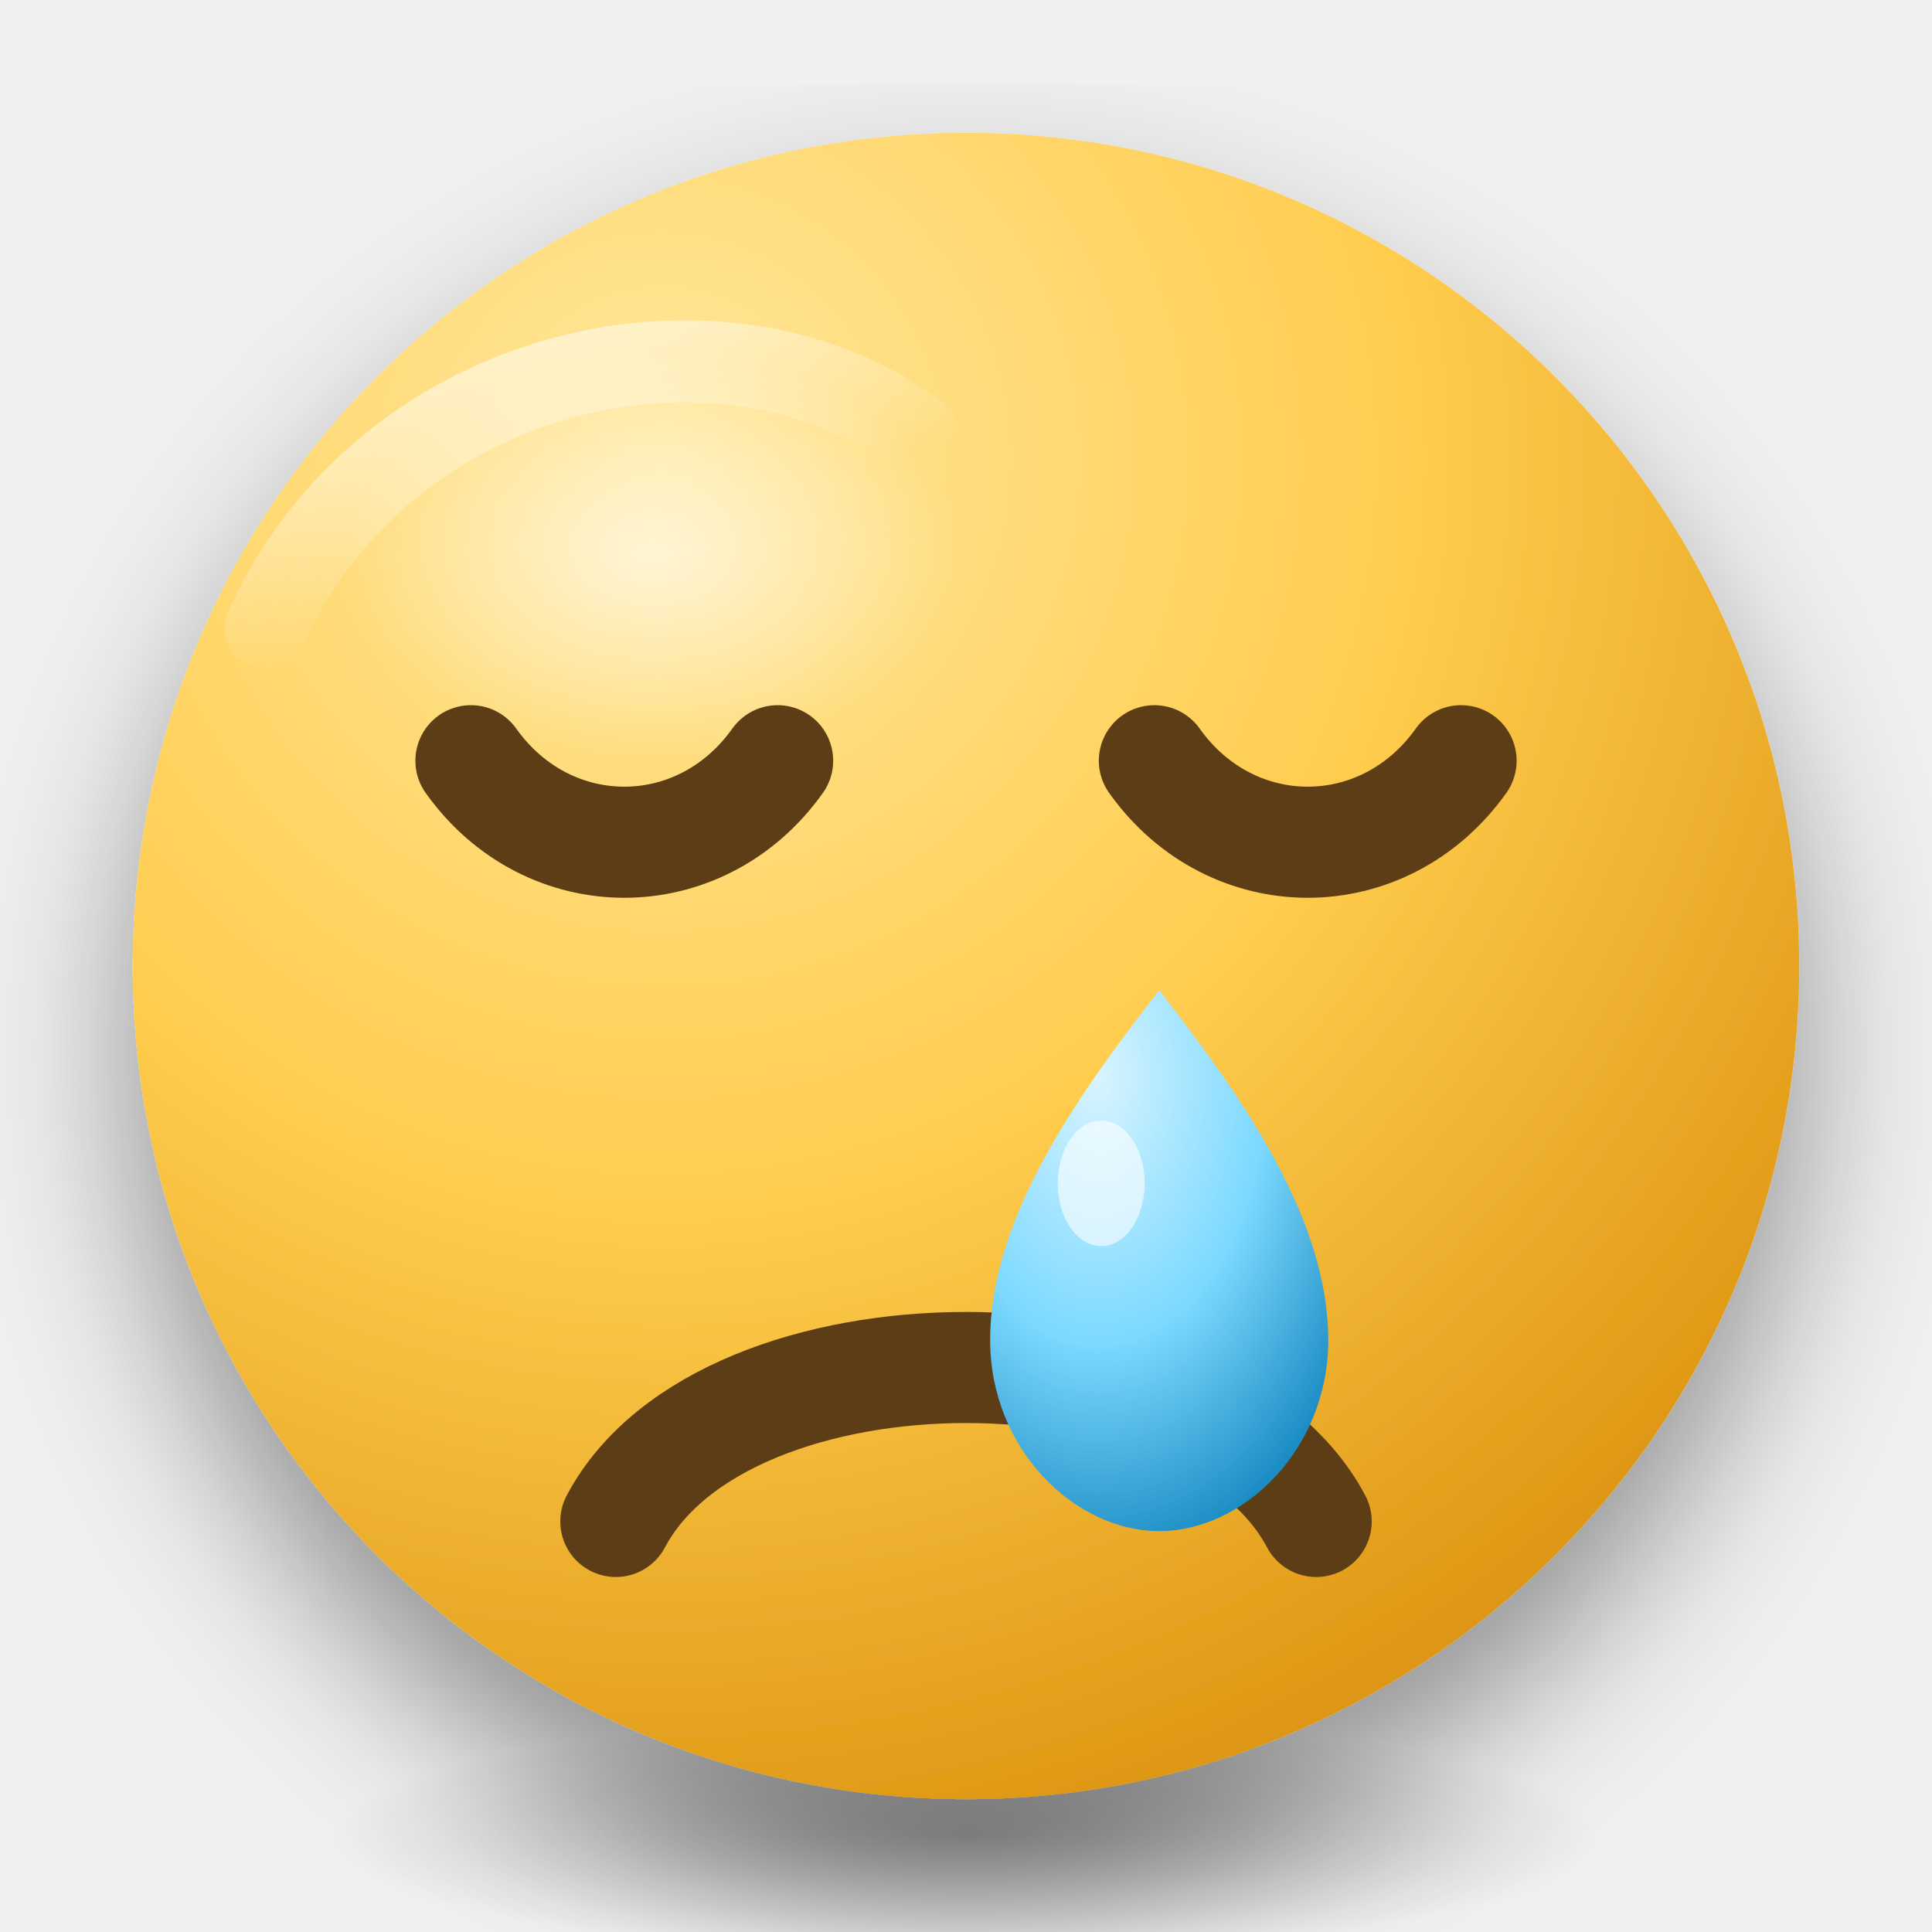
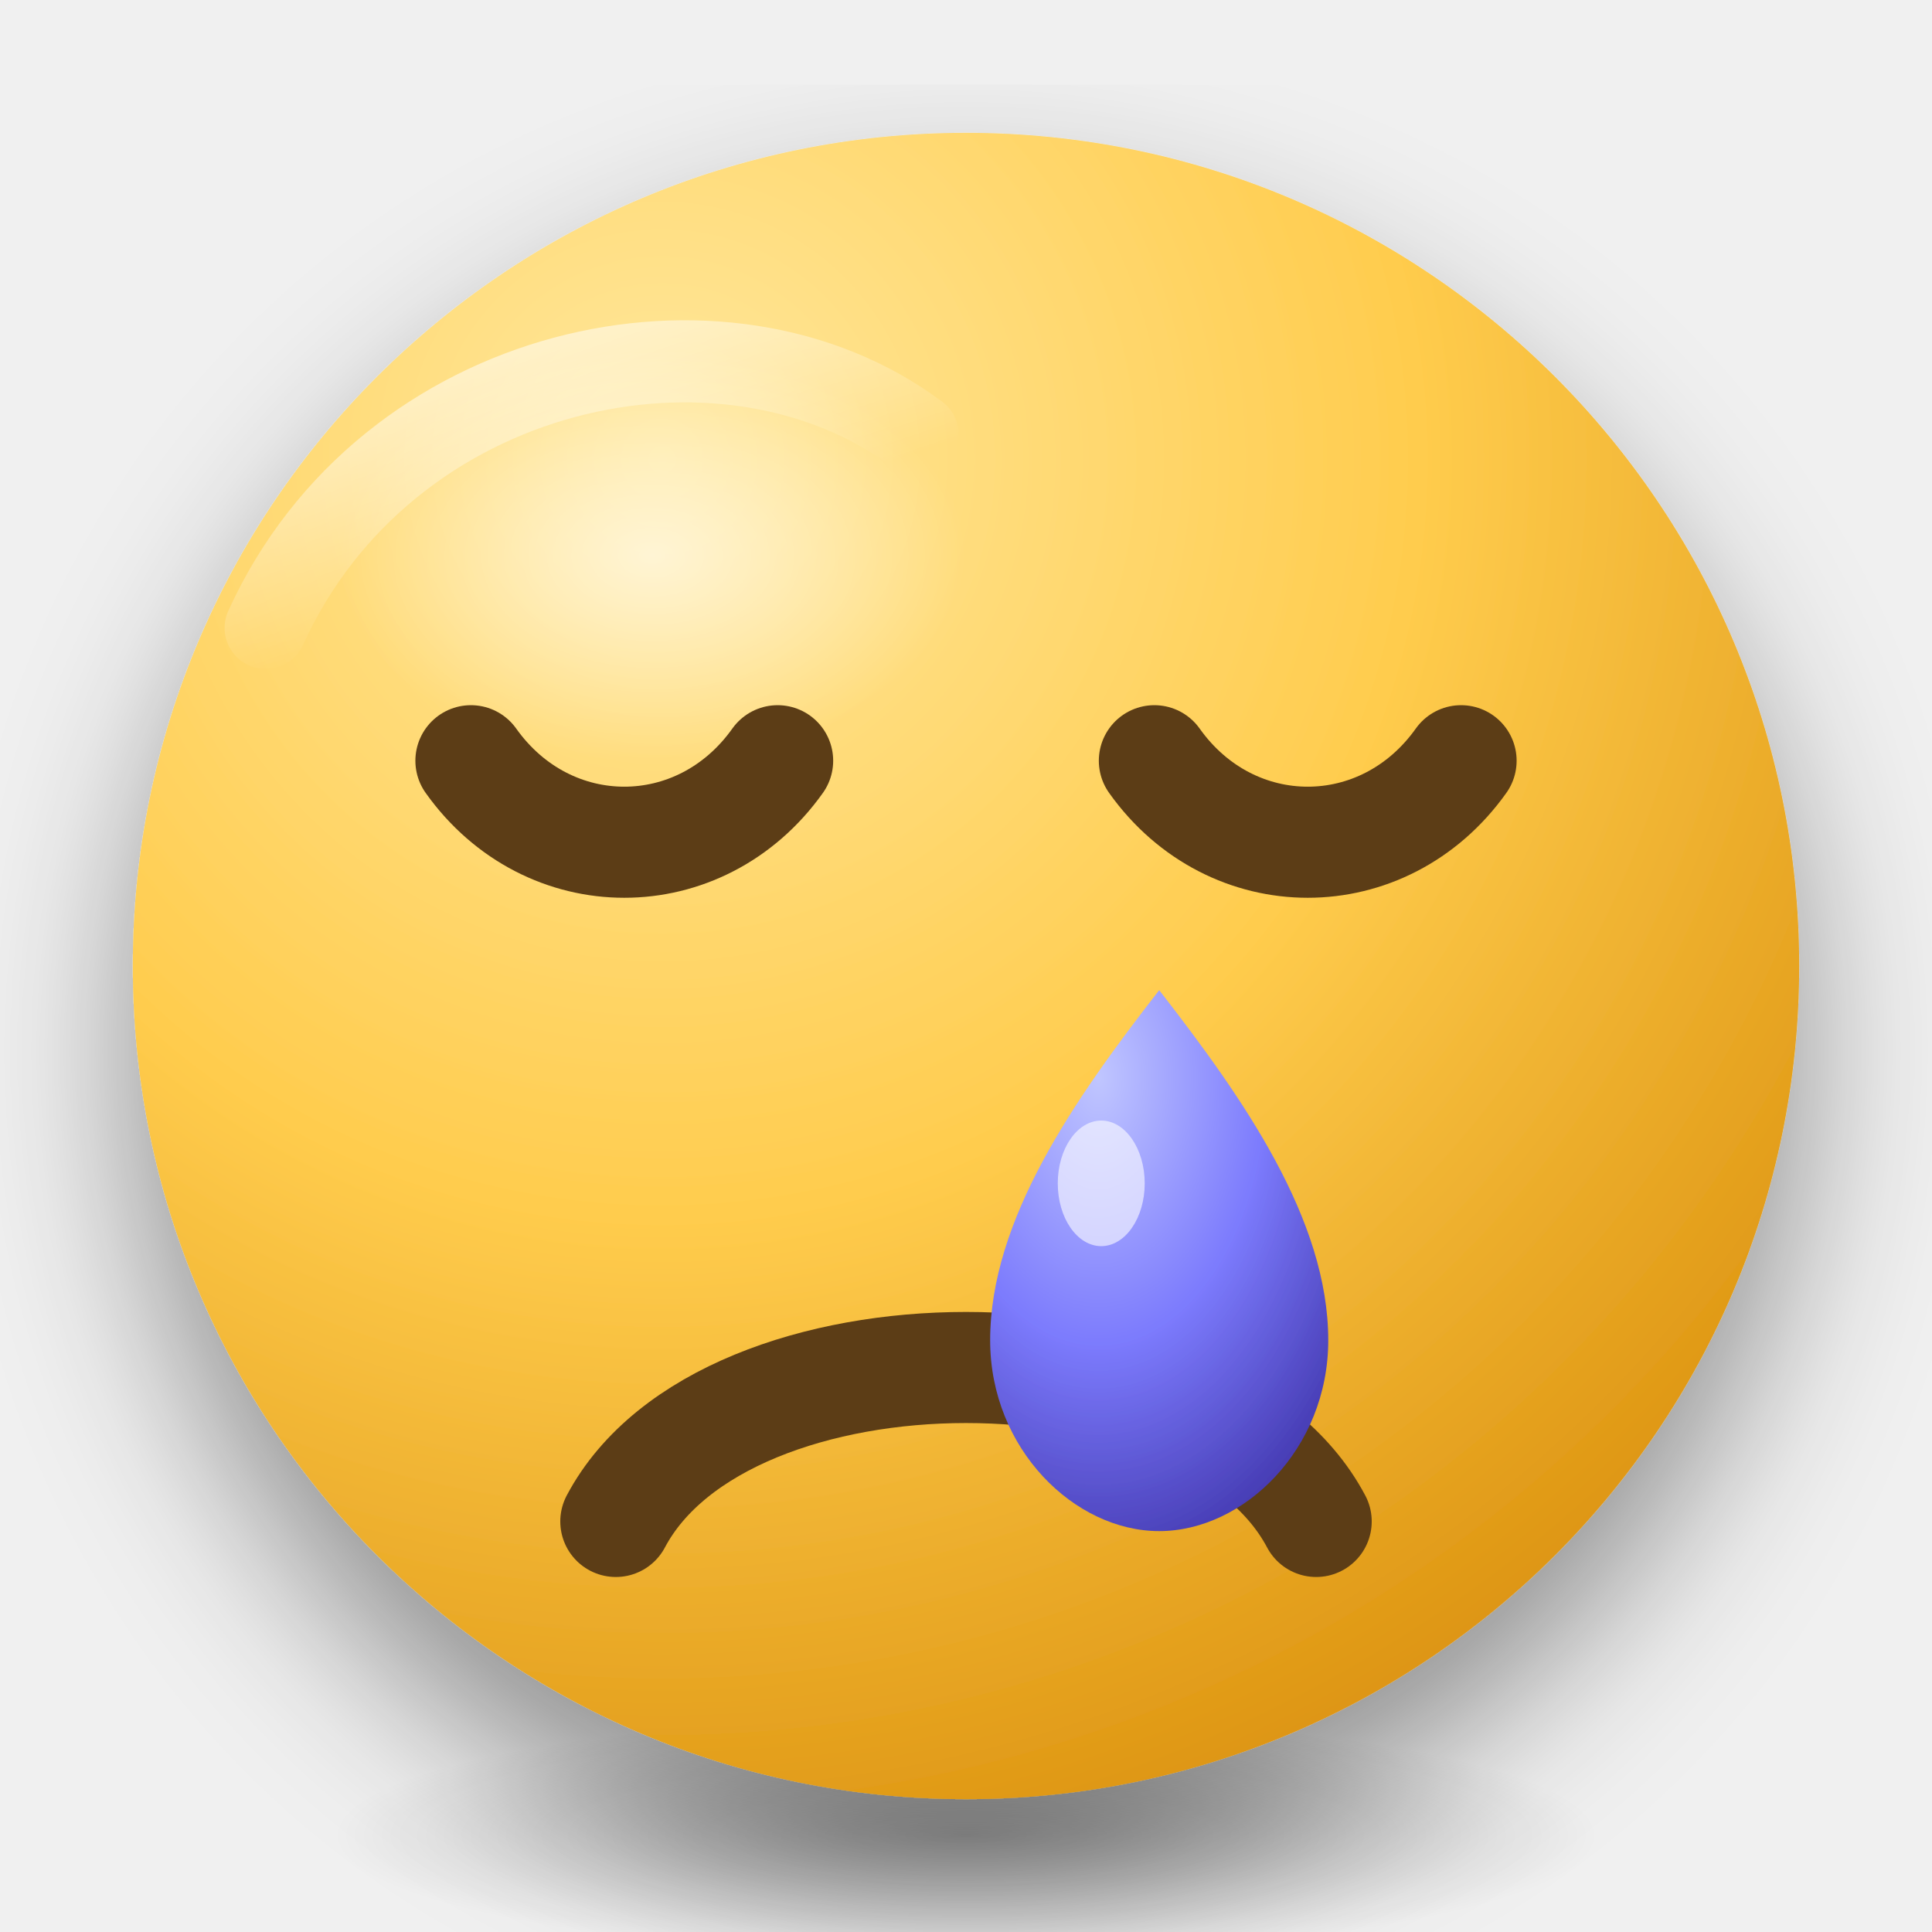
<svg xmlns="http://www.w3.org/2000/svg" viewBox="0 0 80 80">
  <defs>
    <radialGradient id="itdf-skin" cx="32%" cy="22%" r="85%">
      <stop offset="0%" stop-color="#ffe4b3" />
      <stop offset="50%" stop-color="#ffcf87" />
      <stop offset="100%" stop-color="#cf8f3e" />
    </radialGradient>
    <radialGradient id="itdf-cuff" cx="32%" cy="20%" r="90%">
      <stop offset="0%" stop-color="#f6c988" />
      <stop offset="55%" stop-color="#e0a655" />
      <stop offset="100%" stop-color="#9c6423" />
    </radialGradient>
-     <radialGradient id="itdf-heart" cx="32%" cy="20%" r="90%">
+     <linearGradient id="itdf-heart-r" x1="20%" y1="0%" x2="88%" y2="95%">
      <stop offset="0%" stop-color="#ff9fb0" />
-       <stop offset="42%" stop-color="#ef4a63" />
+       <stop offset="45%" stop-color="#ef4a63" />
      <stop offset="100%" stop-color="#a91733" />
-     </radialGradient>
+     </linearGradient>
+     <linearGradient id="itdf-heart-l" x1="75%" y1="5%" x2="10%" y2="95%">
+       <stop offset="0%" stop-color="#f2748c" />
+       <stop offset="50%" stop-color="#c72e4c" />
+       <stop offset="100%" stop-color="#7a0f28" />
+     </linearGradient>
    <radialGradient id="itdf-face" cx="32%" cy="20%" r="90%">
      <stop offset="0%" stop-color="#ffe89e" />
      <stop offset="50%" stop-color="#ffcc4d" />
      <stop offset="100%" stop-color="#d98e0a" />
    </radialGradient>
    <radialGradient id="itdf-tear" cx="32%" cy="16%" r="90%">
-       <stop offset="0%" stop-color="#d8f4ff" />
-       <stop offset="55%" stop-color="#7cd9ff" />
-       <stop offset="100%" stop-color="#1c8dc4" />
+       <stop offset="0%" stop-color="#c0c6ff" />
+       <stop offset="55%" stop-color="#7c7bfd" />
+       <stop offset="100%" stop-color="#483eb6" />
    </radialGradient>
    <radialGradient id="itdf-hl" cx="50%" cy="50%" r="50%">
      <stop offset="0%" stop-color="#ffffff" stop-opacity="0.6" />
      <stop offset="100%" stop-color="#ffffff" stop-opacity="0" />
    </radialGradient>
    <linearGradient id="itdf-rim" x1="20%" y1="0%" x2="70%" y2="60%">
      <stop offset="0%" stop-color="#ffffff" stop-opacity="0.85" />
      <stop offset="100%" stop-color="#ffffff" stop-opacity="0" />
    </linearGradient>
    <radialGradient id="itdf-floor" cx="50%" cy="50%" r="50%">
      <stop offset="0%" stop-color="#000000" stop-opacity="0.28" />
      <stop offset="100%" stop-color="#000000" stop-opacity="0" />
    </radialGradient>
    <filter id="itdf-ds" x="-60%" y="-60%" width="220%" height="220%">
      <feDropShadow dx="0" dy="3.5" stdDeviation="3.4" flood-color="#000000" flood-opacity="0.4" />
    </filter>
  </defs>
  <ellipse cx="40" cy="76" rx="26" ry="5" fill="url(#itdf-floor)" />
  <g filter="url(#itdf-ds)">
    <circle cx="40" cy="40" r="34.5" fill="url(#itdf-face)" />
    <path d="M11,26 C16,15 30,12 38,18" stroke="url(#itdf-rim)" stroke-width="3.4" stroke-linecap="round" fill="none" opacity="0.7" />
    <ellipse cx="27" cy="23" rx="13" ry="8.5" fill="url(#itdf-hl)" />
    <path d="M19.5,31.5 C22.7,36 29,36 32.2,31.5" stroke="#5c3d15" stroke-width="4.6" stroke-linecap="round" fill="none" />
    <path d="M47.8,31.5 C51,36 57.3,36 60.5,31.5" stroke="#5c3d15" stroke-width="4.6" stroke-linecap="round" fill="none" />
    <path d="M25.5,63 C30,54.5 50,54.5 54.5,63" stroke="#5c3d15" stroke-width="4.6" stroke-linecap="round" fill="none" />
    <path d="M48,41 C51.5,45.5 55,50.5 55,55.5 C55,60 51.5,63.4 48,63.4 C44.5,63.4 41,60 41,55.5 C41,50.5 44.5,45.5 48,41 Z" fill="url(#itdf-tear)" />
    <ellipse cx="45.6" cy="49" rx="1.8" ry="2.6" fill="#ffffff" opacity="0.6" />
  </g>
</svg>
